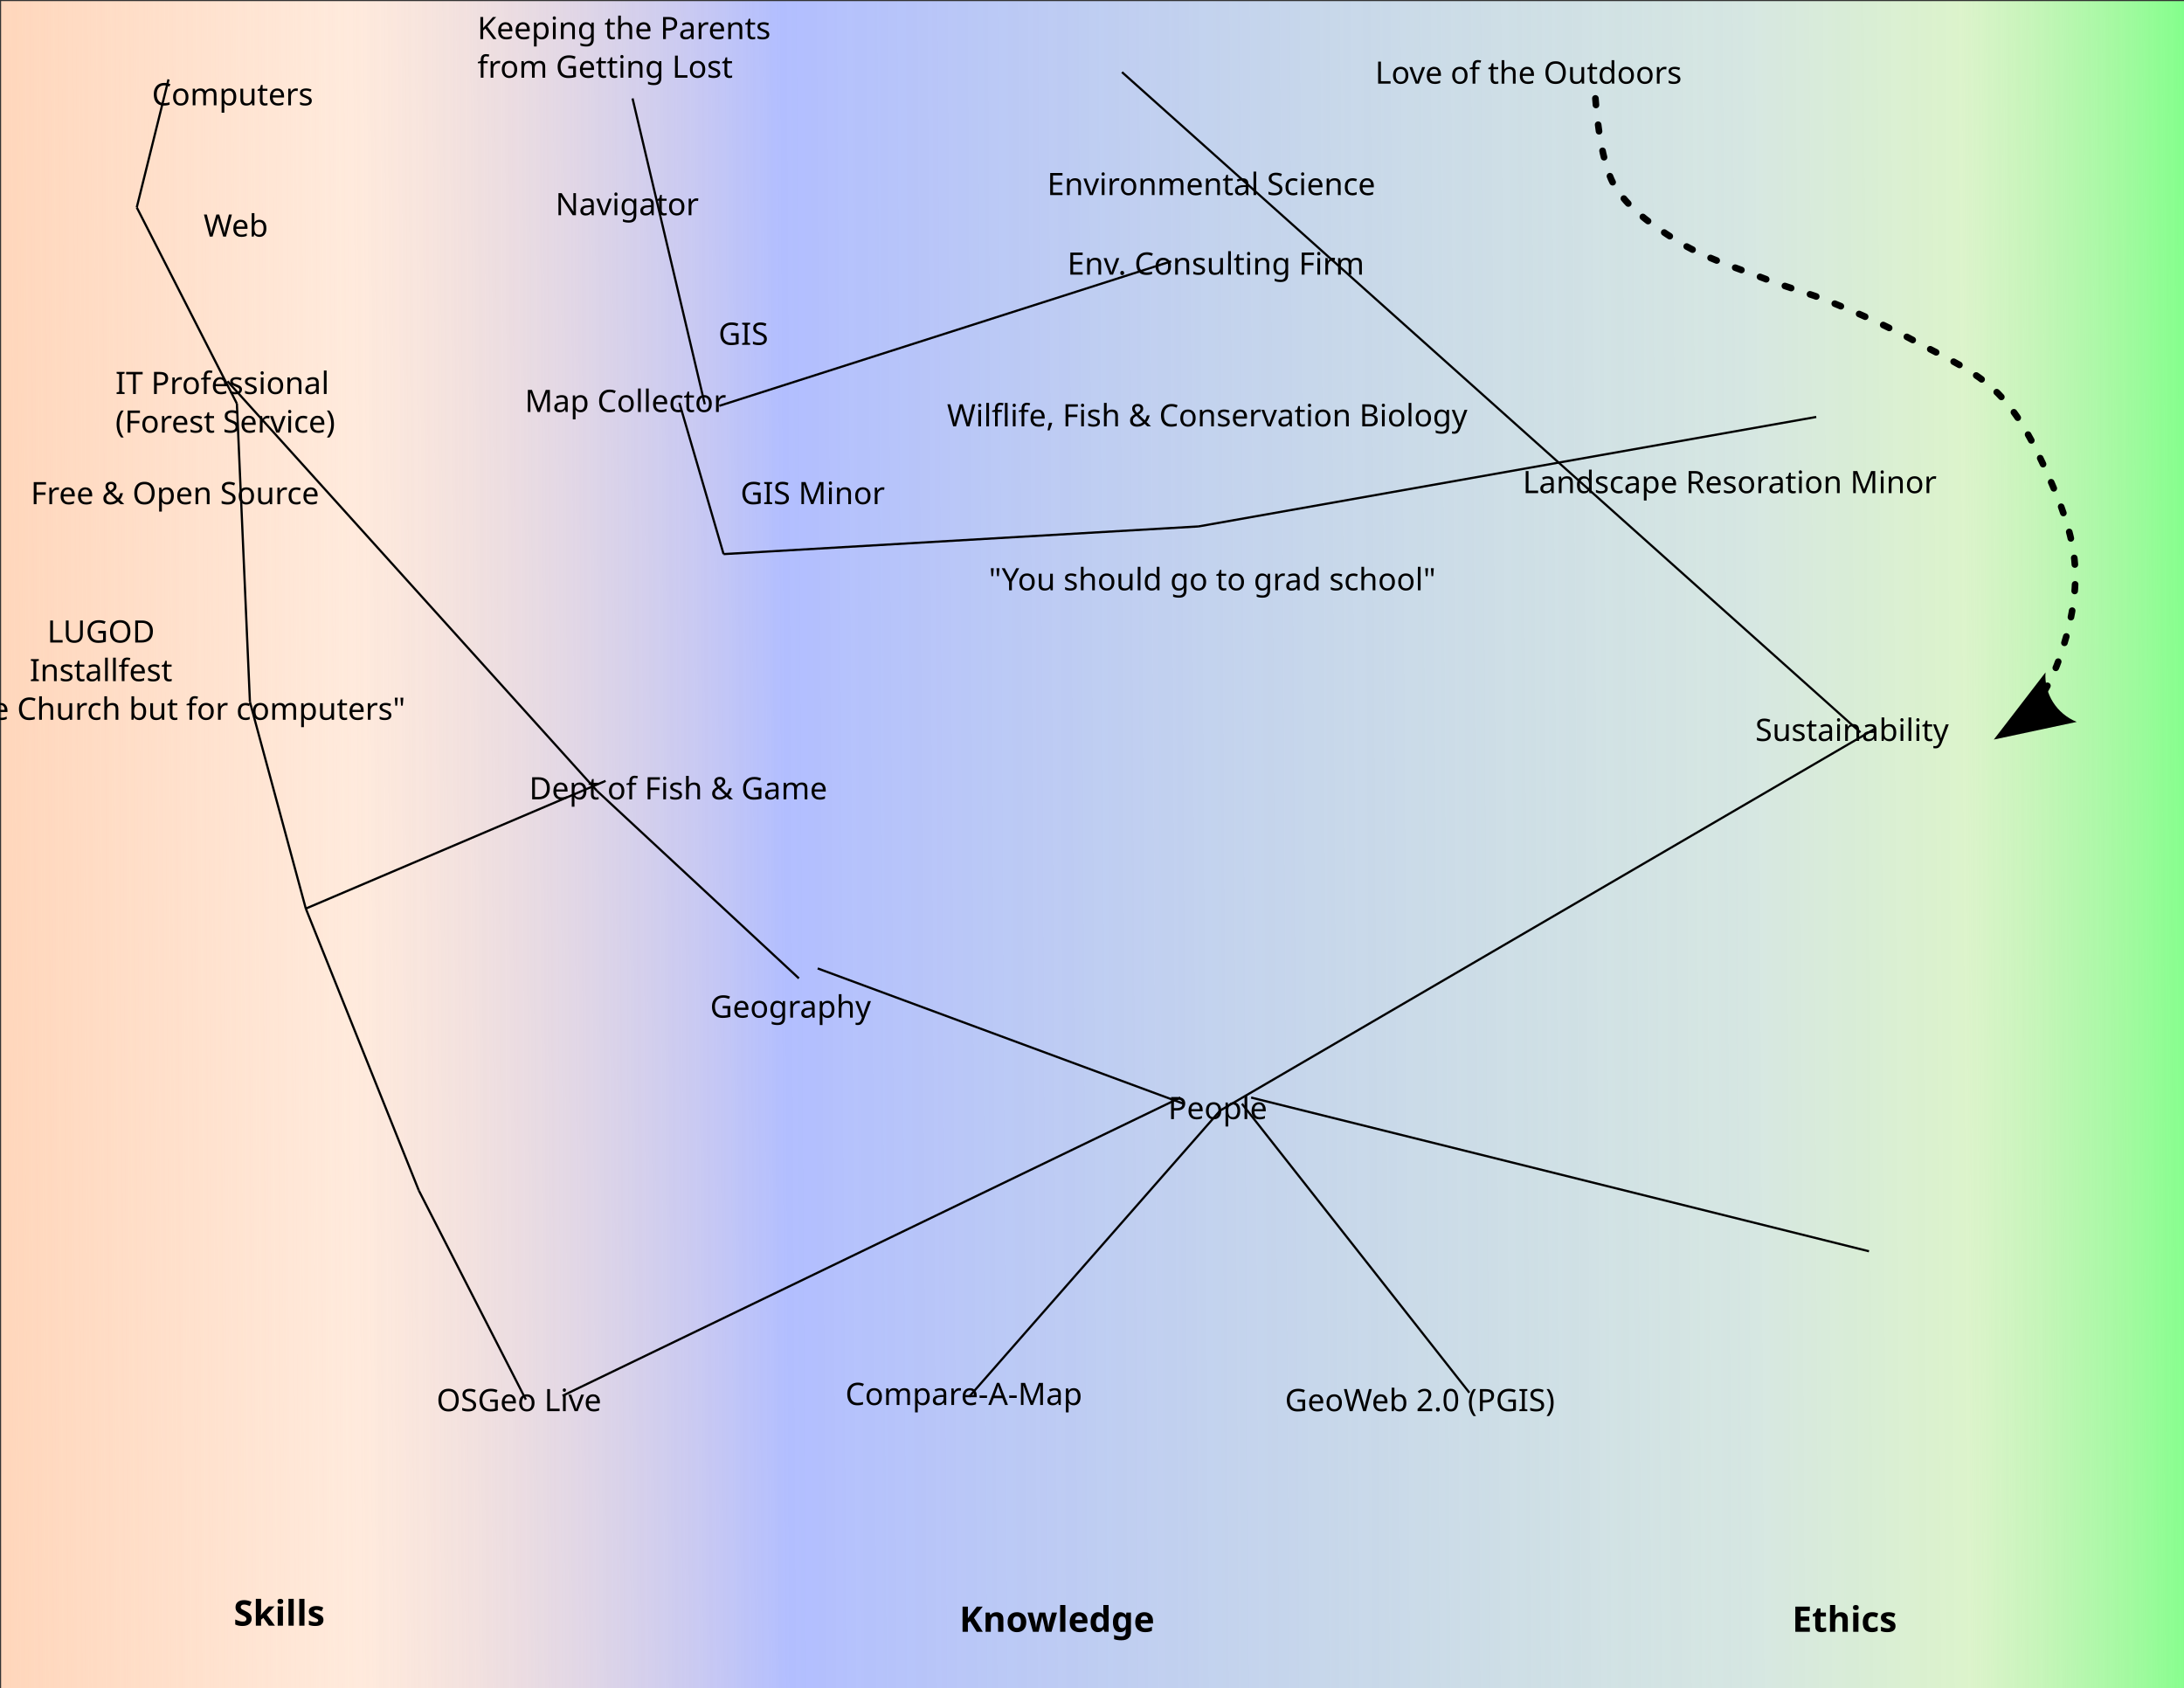
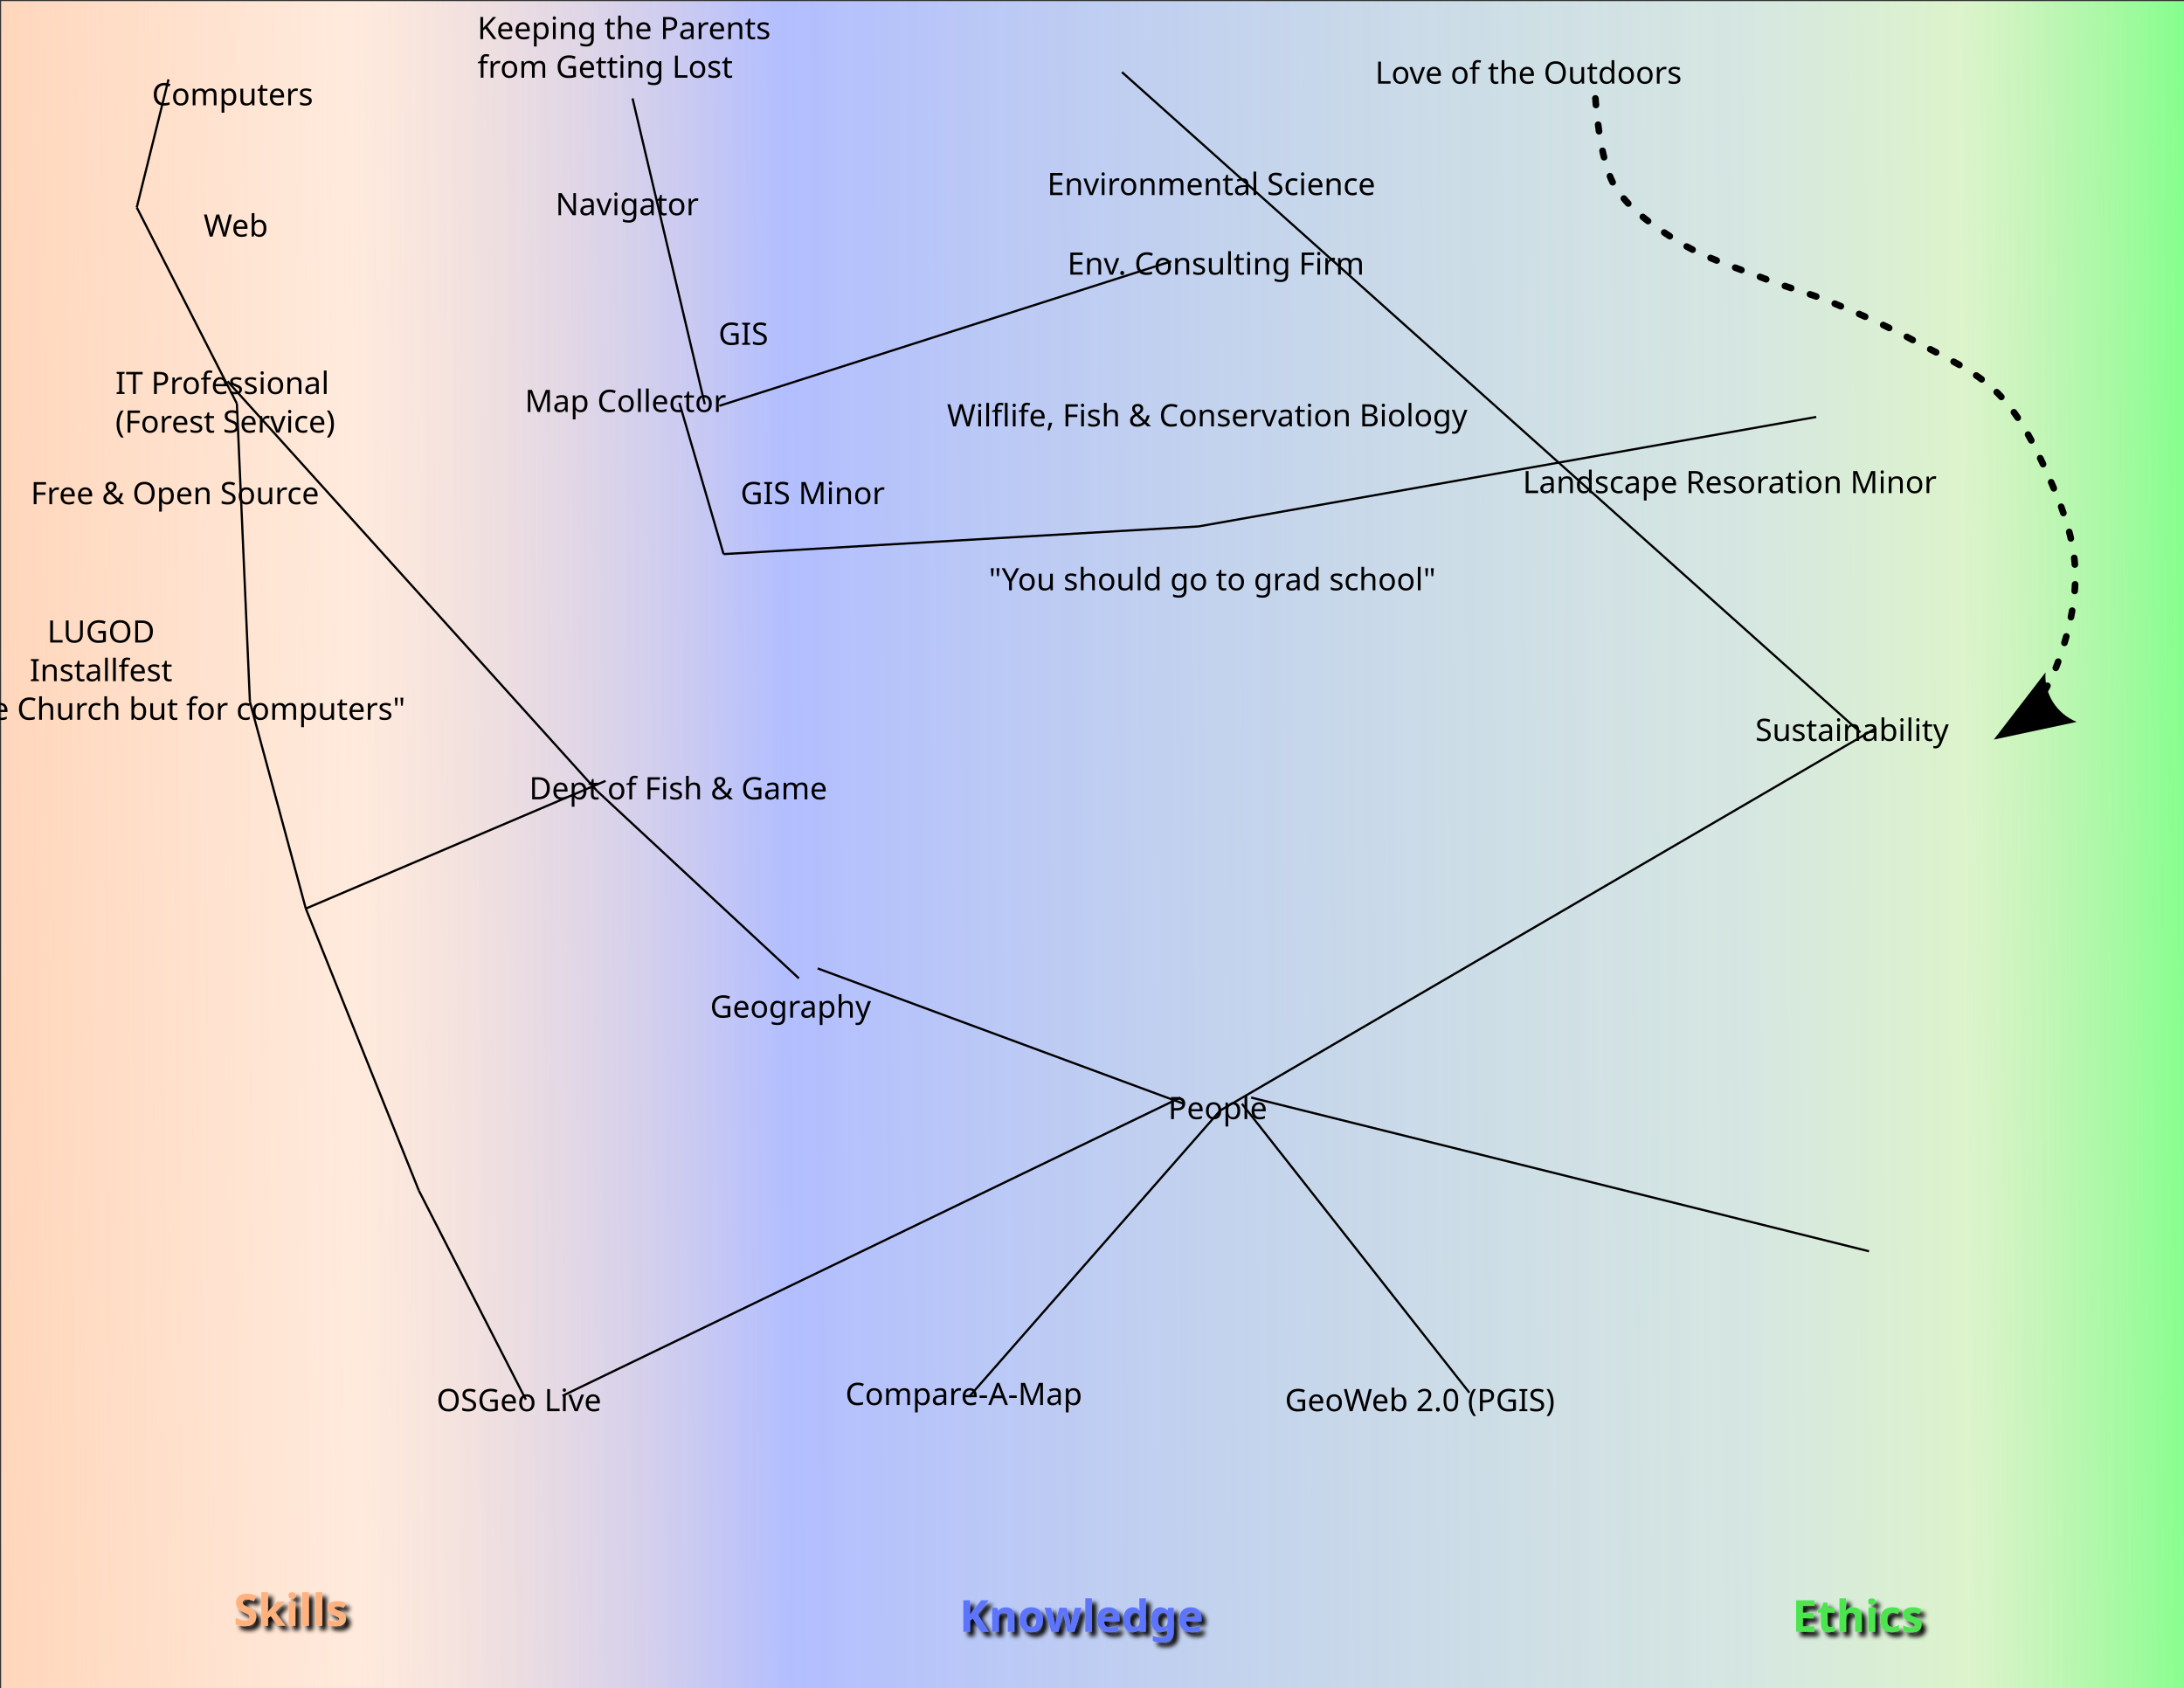
<svg xmlns="http://www.w3.org/2000/svg" xmlns:xlink="http://www.w3.org/1999/xlink" width="990" height="765" id="svg2" version="1.1">
  <defs id="defs4">
    <marker orient="auto" refY="0.0" refX="0.0" id="Arrow2Lend" style="overflow:visible;">
      <path id="path4214" style="font-size:12.0;fill-rule:evenodd;stroke-width:0.625;stroke-linejoin:round;" d="M 8.719,4.034 L -2.207,0.016 L 8.719,-4.002 C 6.973,-1.63 6.983,1.616 8.719,4.034 z " transform="scale(1.1) rotate(180) translate(1,0)" />
    </marker>
    <marker orient="auto" refY="0.0" refX="0.0" id="Arrow1Lend" style="overflow:visible;">
      <path id="path4196" d="M 0.0,0.0 L 5.0,-5.0 L -12.5,0.0 L 5.0,5.0 L 0.0,0.0 z " style="fill-rule:evenodd;stroke:#000000;stroke-width:1.0pt;marker-start:none;" transform="scale(0.8) rotate(180) translate(12.5,0)" />
    </marker>
    <marker orient="auto" refY="0.0" refX="0.0" id="Arrow2Mend" style="overflow:visible;">
      <path id="path4220" style="font-size:12.0;fill-rule:evenodd;stroke-width:0.625;stroke-linejoin:round;" d="M 8.719,4.034 L -2.207,0.016 L 8.719,-4.002 C 6.973,-1.63 6.983,1.616 8.719,4.034 z " transform="scale(0.6) rotate(180) translate(0,0)" />
    </marker>
    <linearGradient id="linearGradient3400">
      <stop style="stop-color:#ffccaa;stop-opacity:1;" offset="0" id="stop3402" />
      <stop id="stop3412" offset="0.163" style="stop-color:#ffccaa;stop-opacity:0.508;" />
      <stop id="stop3408" offset="0.36" style="stop-color:#9faeff;stop-opacity:1;" />
      <stop style="stop-color:#adcec5;stop-opacity:0.624;" offset="0.8" id="stop3414" />
      <stop style="stop-color:#b1e58c;stop-opacity:0.562;" offset="0.898" id="stop3410" />
      <stop style="stop-color:#64ff6f;stop-opacity:1;" offset="1" id="stop3404" />
    </linearGradient>
    <linearGradient xlink:href="#linearGradient3400" id="linearGradient3406" x1="-1.393" y1="388.77" x2="992.631" y2="383.197" gradientUnits="userSpaceOnUse" />
+     <filter id="filter6052" width="1.5" height="1.5" x="-.25" y="-.25">
+       <feGaussianBlur id="feGaussianBlur6054" in="SourceAlpha" stdDeviation="1" result="blur" />
+       <feColorMatrix id="feColorMatrix6056" result="bluralpha" type="matrix" values="1 0 0 0 0 0 1 0 0 0 0 0 1 0 0 0 0 0 1 0 " />
+       <feOffset id="feOffset6058" in="bluralpha" dx="2" dy="2" result="offsetBlur" />
+       <feMerge id="feMerge6060">
+         <feMergeNode id="feMergeNode6062" in="offsetBlur" />
+         <feMergeNode id="feMergeNode6064" in="SourceGraphic" />
+       </feMerge>
+     </filter>
+     <filter id="filter6066" width="1.5" height="1.5" x="-.25" y="-.25">
+       <feGaussianBlur id="feGaussianBlur6068" in="SourceAlpha" stdDeviation="1" result="blur" />
+       <feColorMatrix id="feColorMatrix6070" result="bluralpha" type="matrix" values="1 0 0 0 0 0 1 0 0 0 0 0 1 0 0 0 0 0 1 0 " />
+       <feOffset id="feOffset6072" in="bluralpha" dx="2" dy="2" result="offsetBlur" />
+       <feMerge id="feMerge6074">
+         <feMergeNode id="feMergeNode6076" in="offsetBlur" />
+         <feMergeNode id="feMergeNode6078" in="SourceGraphic" />
+       </feMerge>
+     </filter>
+     <filter id="filter6080" width="1.5" height="1.5" x="-.25" y="-.25">
+       <feGaussianBlur id="feGaussianBlur6082" in="SourceAlpha" stdDeviation="1" result="blur" />
+       <feColorMatrix id="feColorMatrix6084" result="bluralpha" type="matrix" values="1 0 0 0 0 0 1 0 0 0 0 0 1 0 0 0 0 0 1 0 " />
+       <feOffset id="feOffset6086" in="bluralpha" dx="2" dy="2" result="offsetBlur" />
+       <feMerge id="feMerge6088">
+         <feMergeNode id="feMergeNode6090" in="offsetBlur" />
+         <feMergeNode id="feMergeNode6092" in="SourceGraphic" />
+       </feMerge>
+     </filter>
  </defs>
  <g id="layer1" transform="translate(0,-287.3622)" style="display:inline">
    <rect style="color:#000000;fill:url(#linearGradient3406);fill-opacity:1;stroke:#000000;stroke-width:1;stroke-linecap:butt;stroke-linejoin:miter;stroke-miterlimit:4;stroke-opacity:1;stroke-dasharray:none;stroke-dashoffset:0;marker:none;visibility:visible;display:inline;overflow:visible;enable-background:accumulate;opacity:0.8" id="rect3398" width="992.131" height="766.393" x="0" y="0" transform="translate(0,287.3622)" />
-     <text xml:space="preserve" style="font-size:16px;font-style:normal;font-variant:normal;font-weight:bold;font-stretch:normal;text-align:start;line-height:125%;letter-spacing:0px;word-spacing:0px;writing-mode:lr-tb;text-anchor:start;fill:#000000;fill-opacity:1;stroke:none;font-family:Sans;-inkscape-font-specification:Sans Bold" x="105.902" y="1024.182" id="text2909">
+     <text xml:space="preserve" style="font-size:20;font-style:normal;font-variant:normal;font-weight:bold;font-stretch:normal;text-align:start;line-height:125%;letter-spacing:0px;word-spacing:0px;writing-mode:lr-tb;text-anchor:start;fill:#ffb17e;fill-opacity:1;stroke:none;font-family:Sans;-inkscape-font-specification:Sans Bold;stroke-opacity:1;stroke-width:0.25;filter:url(#filter6052)" x="105.902" y="1024.182" id="text2909">
      <tspan id="tspan2911" x="105.902" y="1024.182">Skills</tspan>
    </text>
-     <text xml:space="preserve" style="font-size:16px;font-style:normal;font-variant:normal;font-weight:bold;font-stretch:normal;text-align:start;line-height:125%;letter-spacing:0px;word-spacing:0px;writing-mode:lr-tb;text-anchor:start;fill:#000000;fill-opacity:1;stroke:none;font-family:Sans;-inkscape-font-specification:Sans Bold" x="434.887" y="1026.969" id="text2913">
+     <text xml:space="preserve" style="font-size:20;font-style:normal;font-variant:normal;font-weight:bold;font-stretch:normal;text-align:start;line-height:125%;letter-spacing:0px;word-spacing:0px;writing-mode:lr-tb;text-anchor:start;fill:#5d74fd;fill-opacity:1;stroke:none;font-family:Sans;-inkscape-font-specification:Sans Bold;filter:url(#filter6066)" x="434.887" y="1026.969" id="text2913">
      <tspan id="tspan2915" x="434.887" y="1026.969">Knowledge</tspan>
    </text>
-     <text xml:space="preserve" style="font-size:16px;font-style:normal;font-variant:normal;font-weight:bold;font-stretch:normal;text-align:start;line-height:125%;letter-spacing:0px;word-spacing:0px;writing-mode:lr-tb;text-anchor:start;fill:#000000;fill-opacity:1;stroke:none;font-family:Sans;-inkscape-font-specification:Sans Bold" x="812.377" y="1026.969" id="text2917">
+     <text xml:space="preserve" style="font-size:20;font-style:normal;font-variant:normal;font-weight:bold;font-stretch:normal;text-align:start;line-height:125%;letter-spacing:0px;word-spacing:0px;writing-mode:lr-tb;text-anchor:start;fill:#4be550;fill-opacity:1;stroke:none;font-family:Sans;-inkscape-font-specification:Sans Bold;filter:url(#filter6080)" x="812.377" y="1026.969" id="text2917">
      <tspan id="tspan2919" x="812.377" y="1026.969">Ethics</tspan>
    </text>
    <text xml:space="preserve" style="font-size:14px;font-style:normal;font-weight:normal;text-align:start;line-height:125%;letter-spacing:0px;word-spacing:0px;text-anchor:start;fill:#000000;fill-opacity:1;stroke:none;font-family:Sans" x="1187.213" y="724.903" id="text2945">
      <tspan id="tspan2947" x="1187.213" y="724.903">Campus Map</tspan>
    </text>
  </g>
  <g id="layer5" style="display:inline">
    <path style="fill:none;stroke:#000000;stroke-width:1px;stroke-linecap:butt;stroke-linejoin:miter;stroke-opacity:1" d="M 76.389,35.982 61.993,94.01" id="path3049" />
    <path style="fill:none;stroke:#000000;stroke-width:1px;stroke-linecap:butt;stroke-linejoin:miter;stroke-opacity:1;display:inline" d="M 61.993,94.01 107.376,182.928" id="path3051" />
    <path style="fill:none;stroke:#000000;stroke-width:1px;stroke-linecap:butt;stroke-linejoin:miter;stroke-opacity:1" d="M 286.732,44.609 319.48,183.232" id="path3053" />
    <path style="fill:none;stroke:#000000;stroke-width:1px;stroke-linecap:butt;stroke-linejoin:miter;stroke-opacity:1" d="M 530.902,118.443 326.066,183.934" id="path3059" />
    <path style="fill:none;stroke:#000000;stroke-width:1px;stroke-linecap:butt;stroke-linejoin:miter;stroke-opacity:1" d="m 307.951,182.541 20.044,68.6" id="path3063" />
    <path style="fill:none;stroke:#000000;stroke-width:1px;stroke-linecap:butt;stroke-linejoin:miter;stroke-opacity:1" d="M 823.301,188.974 543.274,238.597" id="path3067" />
    <path style="fill:none;stroke:#000000;stroke-width:1px;stroke-linecap:butt;stroke-linejoin:miter;stroke-opacity:1" d="M 327.995,251.141 543.274,238.597" id="path3069" />
    <path style="fill:none;stroke:#000000;stroke-width:1px;stroke-linecap:butt;stroke-linejoin:miter;stroke-opacity:1" d="M 107.376,182.928 113.292,318.146" id="path3071" />
    <path style="fill:none;stroke:#000000;stroke-width:1px;stroke-linecap:butt;stroke-linejoin:miter;stroke-opacity:1;display:inline" d="m 103.115,172.787 167.475,185.646" id="path3073" />
    <path style="fill:none;stroke:#000000;stroke-width:1px;stroke-linecap:butt;stroke-linejoin:miter;stroke-opacity:1" d="m 113.292,318.146 25.328,93.663" id="path3075" />
    <path style="fill:none;stroke:#000000;stroke-width:1px;stroke-linecap:butt;stroke-linejoin:miter;stroke-opacity:1" d="M 274.508,353.934 138.621,411.809" id="path3077" />
    <path style="fill:none;stroke:#000000;stroke-width:1px;stroke-linecap:butt;stroke-linejoin:miter;stroke-opacity:1" d="m 138.621,411.809 51.229,127.771" id="path3079" />
    <path style="fill:none;stroke:#000000;stroke-width:1px;stroke-linecap:butt;stroke-linejoin:miter;stroke-opacity:1" d="m 189.85,539.58 48.522,94.791" id="path3083" />
    <path style="fill:none;stroke:#000000;stroke-width:1px;stroke-linecap:butt;stroke-linejoin:miter;stroke-opacity:1" d="m 270.59,358.433 91.538,85" id="path3085" />
    <path style="fill:none;stroke:#000000;stroke-width:1px;stroke-linecap:butt;stroke-linejoin:miter;stroke-opacity:1;display:inline" d="M 508.596,32.699 843.323,331.957" id="path3087" />
    <path style="fill:none;stroke:#000000;stroke-width:1px;stroke-linecap:butt;stroke-linejoin:miter;stroke-opacity:1" d="M 850,330.246 553.078,503.351" id="path3093" />
    <path style="fill:none;stroke:#000000;stroke-width:1px;stroke-linecap:butt;stroke-linejoin:miter;stroke-opacity:1" d="M 370.656,438.934 536.475,500.246" id="path3095" />
    <path style="fill:none;stroke:#000000;stroke-width:1px;stroke-linecap:butt;stroke-linejoin:miter;stroke-opacity:1;display:inline" d="M 553.078,503.351 439.303,633.064" id="path3097" />
    <path style="fill:none;stroke:#000000;stroke-width:1px;stroke-linecap:butt;stroke-linejoin:miter;stroke-opacity:1" d="M 562.951,500.246 666.066,631.23" id="path3099" />
    <path style="fill:none;stroke:#000000;stroke-width:1px;stroke-linecap:butt;stroke-linejoin:miter;stroke-opacity:1" d="M 535.082,497.459 255,632.623" id="path3101" />
    <path style="fill:none;stroke:#000000;stroke-width:1px;stroke-linecap:butt;stroke-linejoin:miter;stroke-opacity:1" d="m 567.131,497.459 280.082,69.672" id="path3103" />
    <path style="fill:none;stroke:#000000;stroke-width:3;stroke-linecap:round;stroke-linejoin:round;stroke-opacity:1;marker-end:url(#Arrow2Lend);stroke-miterlimit:4;stroke-dasharray:3,9;stroke-dashoffset:0" d="m 723.197,44.59 c 0,0 1.7,27.504 8.361,39.016 6.259,10.818 17.353,18.329 27.869,25.082 12.778,8.206 27.66,12.584 41.803,18.115 9.166,3.585 18.75,6.052 27.869,9.754 13.286,5.394 26.421,11.262 39.016,18.115 13.018,7.083 27.198,13.156 37.623,23.689 9.975,10.078 16.493,23.291 22.295,36.23 5.953,13.274 11.623,27.284 12.541,41.803 0.892,14.098 -2.308,28.467 -6.967,41.803 -3.155,9.029 -7.712,17.819 -13.934,25.082 -3.446,4.022 -12.541,9.754 -12.541,9.754" id="path3416" />
  </g>
  <g id="layer4" style="display:none">
    <text xml:space="preserve" style="font-size:14px;font-style:normal;font-weight:normal;text-align:start;line-height:125%;letter-spacing:0px;word-spacing:0px;text-anchor:start;fill:#000000;fill-opacity:1;stroke:none;font-family:Sans" x="860.56" y="577.436" id="text2933">
      <tspan id="tspan2935" x="860.56" y="577.436" style="text-align:center;text-anchor:middle">Roadkill</tspan>
      <tspan x="860.56" y="594.936" id="tspan2961" style="text-align:center;text-anchor:middle">(Citizen science Android App)</tspan>
    </text>
    <text xml:space="preserve" style="font-size:14px;font-style:italic;font-variant:normal;font-weight:normal;font-stretch:normal;text-align:start;line-height:125%;letter-spacing:0px;word-spacing:0px;writing-mode:lr-tb;text-anchor:start;fill:#000000;fill-opacity:1;stroke:none;font-family:Sans;-inkscape-font-specification:Sans Italic" x="727.377" y="373.443" id="text2937">
      <tspan id="tspan2939" x="727.377" y="373.443">Greenmap</tspan>
    </text>
    <text xml:space="preserve" style="font-size:14px;font-style:italic;font-variant:normal;font-weight:normal;font-stretch:normal;text-align:start;line-height:125%;letter-spacing:0px;word-spacing:0px;writing-mode:lr-tb;text-anchor:start;fill:#000000;fill-opacity:1;stroke:none;font-family:Sans;-inkscape-font-specification:Sans Italic" x="774.617" y="393.966" id="text2941">
      <tspan id="tspan2943" x="774.617" y="393.966">Sustainable Modern Media</tspan>
    </text>
    <text xml:space="preserve" style="font-size:14px;font-style:italic;font-weight:normal;text-align:center;line-height:125%;letter-spacing:0px;word-spacing:0px;text-anchor:middle;fill:#000000;fill-opacity:1;stroke:none;font-family:Sans;-inkscape-font-specification:Andale Mono Italic" x="363.689" y="466.803" id="text2949">
      <tspan id="tspan2951" x="363.689" y="466.803">Cartography</tspan>
      <tspan x="363.689" y="484.303" id="tspan2953">Spatial Databases</tspan>
      <tspan x="363.689" y="501.803" id="tspan2955">Curriculum Design</tspan>
      <tspan x="363.689" y="519.303" id="tspan2957">Adv. Open Source GIS</tspan>
      <tspan x="363.689" y="536.803" id="tspan2959">Geospatial Consulting</tspan>
    </text>
    <text xml:space="preserve" style="font-size:14px;font-style:italic;font-variant:normal;font-weight:normal;font-stretch:normal;text-align:start;line-height:125%;letter-spacing:0px;word-spacing:0px;writing-mode:lr-tb;text-anchor:start;fill:#000000;fill-opacity:1;stroke:none;font-family:Sans;-inkscape-font-specification:Sans Italic" x="115.656" y="543.443" id="text2963">
      <tspan id="tspan2965" x="115.656" y="543.443">QGIS Metaedit plugin</tspan>
    </text>
    <text xml:space="preserve" style="font-size:14px;font-style:normal;font-weight:normal;text-align:start;line-height:125%;letter-spacing:0px;word-spacing:0px;text-anchor:start;fill:#000000;fill-opacity:1;stroke:none;font-family:Sans" x="137.951" y="408.279" id="text2969">
      <tspan id="tspan2971" x="137.951" y="408.279" style="font-style:italic;font-weight:normal;text-align:center;text-anchor:middle;-inkscape-font-specification:Andale Mono Italic">PyRapix</tspan>
      <tspan x="137.951" y="425.779" id="tspan2973" style="font-style:italic;font-weight:normal;text-align:center;text-anchor:middle;-inkscape-font-specification:Andale Mono Italic">GPS Photo Matcher</tspan>
    </text>
  </g>
  <g id="layer3" style="display:inline" />
  <g id="layer2" style="display:inline">
    <text xml:space="preserve" style="font-size:14px;font-style:normal;font-weight:normal;text-align:start;line-height:125%;letter-spacing:0px;word-spacing:0px;text-anchor:start;fill:#000000;fill-opacity:1;stroke:none;font-family:Sans" x="68.855" y="47.721" id="text2816">
      <tspan id="tspan2818" x="68.855" y="47.721">Computers</tspan>
    </text>
    <text xml:space="preserve" style="font-size:14px;font-style:normal;font-weight:normal;text-align:start;line-height:125%;letter-spacing:0px;word-spacing:0px;text-anchor:start;fill:#000000;fill-opacity:1;stroke:none;font-family:Sans" x="216.393" y="17.721" id="text2820">
      <tspan id="tspan2822" x="216.393" y="17.721">Keeping the Parents </tspan>
      <tspan x="216.393" y="35.221" id="tspan2824">from Getting Lost</tspan>
    </text>
    <text xml:space="preserve" style="font-size:14px;font-style:normal;font-weight:normal;text-align:start;line-height:125%;letter-spacing:0px;word-spacing:0px;text-anchor:start;fill:#000000;fill-opacity:1;stroke:none;font-family:Sans" x="623.349" y="37.918" id="text2826">
      <tspan id="tspan2828" x="623.349" y="37.918">Love of the Outdoors</tspan>
    </text>
    <text xml:space="preserve" style="font-size:14px;font-style:normal;font-weight:normal;text-align:start;line-height:125%;letter-spacing:0px;word-spacing:0px;text-anchor:start;fill:#000000;fill-opacity:1;stroke:none;font-family:Sans" x="474.691" y="88.41" id="text2840">
      <tspan id="tspan2842" x="474.691" y="88.41">Environmental Science</tspan>
    </text>
    <text xml:space="preserve" style="font-size:14px;font-style:normal;font-weight:normal;text-align:start;line-height:125%;letter-spacing:0px;word-spacing:0px;text-anchor:start;fill:#000000;fill-opacity:1;stroke:none;font-family:Sans" x="483.83" y="124.475" id="text2844">
      <tspan id="tspan2846" x="483.83" y="124.475">Env. Consulting Firm</tspan>
    </text>
    <text xml:space="preserve" style="font-size:14px;font-style:normal;font-weight:normal;text-align:start;line-height:125%;letter-spacing:0px;word-spacing:0px;text-anchor:start;fill:#000000;fill-opacity:1;stroke:none;font-family:Sans" x="690.246" y="223.492" id="text2856">
      <tspan id="tspan2858" x="690.246" y="223.492">Landscape Resoration Minor</tspan>
    </text>
    <text xml:space="preserve" style="font-size:14px;font-style:normal;font-weight:normal;text-align:start;line-height:125%;letter-spacing:0px;word-spacing:0px;text-anchor:start;fill:#000000;fill-opacity:1;stroke:none;font-family:Sans" x="429.262" y="193.246" id="text2860">
      <tspan id="tspan2862" x="429.262" y="193.246">Wilflife, Fish &amp; Conservation Biology</tspan>
    </text>
    <text xml:space="preserve" style="font-size:14px;font-style:normal;font-weight:normal;text-align:start;line-height:125%;letter-spacing:0px;word-spacing:0px;text-anchor:start;fill:#000000;fill-opacity:1;stroke:none;display:inline;font-family:Sans" x="92.268" y="107.23" id="text2830">
      <tspan id="tspan2832" x="92.268" y="107.23">Web</tspan>
    </text>
    <text xml:space="preserve" style="font-size:14px;font-style:normal;font-weight:normal;text-align:start;line-height:125%;letter-spacing:0px;word-spacing:0px;text-anchor:start;fill:#000000;fill-opacity:1;stroke:none;display:inline;font-family:Sans" x="52.295" y="178.574" id="text2834">
      <tspan id="tspan2836" x="52.295" y="178.574">IT Professional</tspan>
      <tspan x="52.295" y="196.074" id="tspan2838">(Forest Service)</tspan>
    </text>
    <text xml:space="preserve" style="font-size:14px;font-style:normal;font-weight:normal;text-align:start;line-height:125%;letter-spacing:0px;word-spacing:0px;text-anchor:start;fill:#000000;fill-opacity:1;stroke:none;display:inline;font-family:Sans" x="325.656" y="156.279" id="text2848">
      <tspan id="tspan2850" x="325.656" y="156.279">GIS</tspan>
    </text>
    <text xml:space="preserve" style="font-size:14px;font-style:normal;font-weight:normal;text-align:start;line-height:125%;letter-spacing:0px;word-spacing:0px;text-anchor:start;fill:#000000;fill-opacity:1;stroke:none;display:inline;font-family:Sans" x="335.656" y="228.492" id="text2852">
      <tspan id="tspan2854" x="335.656" y="228.492">GIS Minor</tspan>
    </text>
    <text xml:space="preserve" style="font-size:14px;font-style:normal;font-weight:normal;text-align:start;line-height:125%;letter-spacing:0px;word-spacing:0px;text-anchor:start;fill:#000000;fill-opacity:1;stroke:none;display:inline;font-family:Sans" x="13.934" y="228.525" id="text2885">
      <tspan id="tspan2887" x="13.934" y="228.525">Free &amp; Open Source</tspan>
    </text>
    <text xml:space="preserve" style="font-size:14px;font-style:normal;font-weight:normal;text-align:start;line-height:125%;letter-spacing:0px;word-spacing:0px;text-anchor:start;fill:#000000;fill-opacity:1;stroke:none;display:inline;font-family:Sans" x="448.229" y="267.541" id="text2889">
      <tspan id="tspan2891" x="448.229" y="267.541">"You should go to grad school"</tspan>
    </text>
    <text xml:space="preserve" style="font-size:14px;font-style:normal;font-weight:normal;text-align:start;line-height:125%;letter-spacing:0px;word-spacing:0px;text-anchor:start;fill:#000000;fill-opacity:1;stroke:none;display:inline;font-family:Sans" x="795.656" y="335.82" id="text2893">
      <tspan id="tspan2895" x="795.656" y="335.82">Sustainability</tspan>
    </text>
    <text xml:space="preserve" style="font-size:14px;font-style:normal;font-weight:normal;text-align:start;line-height:125%;letter-spacing:0px;word-spacing:0px;text-anchor:start;fill:#000000;fill-opacity:1;stroke:none;display:inline;font-family:Sans" x="321.885" y="461.229" id="text2897">
      <tspan id="tspan2899" x="321.885" y="461.229">Geography</tspan>
    </text>
    <text xml:space="preserve" style="font-size:14px;font-style:normal;font-weight:normal;text-align:start;line-height:125%;letter-spacing:0px;word-spacing:0px;text-anchor:start;fill:#000000;fill-opacity:1;stroke:none;display:inline;font-family:Sans" x="239.869" y="362.295" id="text2901">
      <tspan id="tspan2903" x="239.869" y="362.295">Dept of Fish &amp; Game</tspan>
    </text>
    <text xml:space="preserve" style="font-size:14px;font-style:normal;font-weight:normal;text-align:start;line-height:125%;letter-spacing:0px;word-spacing:0px;text-anchor:start;fill:#000000;fill-opacity:1;stroke:none;display:inline;font-family:Sans" x="529.508" y="507.213" id="text2905">
      <tspan id="tspan2907" x="529.508" y="507.213">People</tspan>
    </text>
    <text xml:space="preserve" style="font-size:14px;font-style:normal;font-weight:normal;text-align:start;line-height:125%;letter-spacing:0px;word-spacing:0px;text-anchor:start;fill:#000000;fill-opacity:1;stroke:none;display:inline;font-family:Sans" x="197.869" y="639.59" id="text2921">
      <tspan id="tspan2923" x="197.869" y="639.59">OSGeo Live</tspan>
    </text>
    <text xml:space="preserve" style="font-size:14px;font-style:normal;font-weight:normal;text-align:start;line-height:125%;letter-spacing:0px;word-spacing:0px;text-anchor:start;fill:#000000;fill-opacity:1;stroke:none;display:inline;font-family:Sans" x="383.197" y="636.803" id="text2925">
      <tspan id="tspan2927" x="383.197" y="636.803">Compare-A-Map</tspan>
    </text>
    <text xml:space="preserve" style="font-size:14px;font-style:normal;font-weight:normal;text-align:start;line-height:125%;letter-spacing:0px;word-spacing:0px;text-anchor:start;fill:#000000;fill-opacity:1;stroke:none;display:inline;font-family:Sans" x="582.459" y="639.59" id="text2929">
      <tspan id="tspan2931" x="582.459" y="639.59">GeoWeb 2.0 (PGIS)</tspan>
    </text>
    <text xml:space="preserve" style="font-size:14px;font-style:normal;font-weight:normal;text-align:start;line-height:125%;letter-spacing:0px;word-spacing:0px;text-anchor:start;fill:#000000;fill-opacity:1;stroke:none;font-family:Sans" x="251.79" y="97.541" id="text3382">
      <tspan id="tspan3384" x="251.79" y="97.541">Navigator</tspan>
    </text>
    <text xml:space="preserve" style="font-size:14px;font-style:normal;font-weight:normal;text-align:start;line-height:125%;letter-spacing:0px;word-spacing:0px;text-anchor:start;fill:#000000;fill-opacity:1;stroke:none;font-family:Sans" x="237.913" y="186.721" id="text3386">
      <tspan id="tspan3388" x="237.913" y="186.721">Map Collector</tspan>
    </text>
    <text xml:space="preserve" style="font-size:14px;font-style:normal;font-weight:normal;text-align:start;line-height:125%;letter-spacing:0px;word-spacing:0px;text-anchor:start;fill:#000000;fill-opacity:1;stroke:none;font-family:Sans" x="58.525" y="291.23" id="text3390">
      <tspan id="tspan3392" x="58.525" y="291.23" style="text-align:center;text-anchor:middle">LUGOD</tspan>
      <tspan x="58.525" y="308.73" id="tspan3394" style="text-align:center;text-anchor:middle">Installfest</tspan>
      <tspan x="58.525" y="326.23" id="tspan3396" style="text-align:center;text-anchor:middle">"Like the Bike Church but for computers"</tspan>
    </text>
  </g>
</svg>
